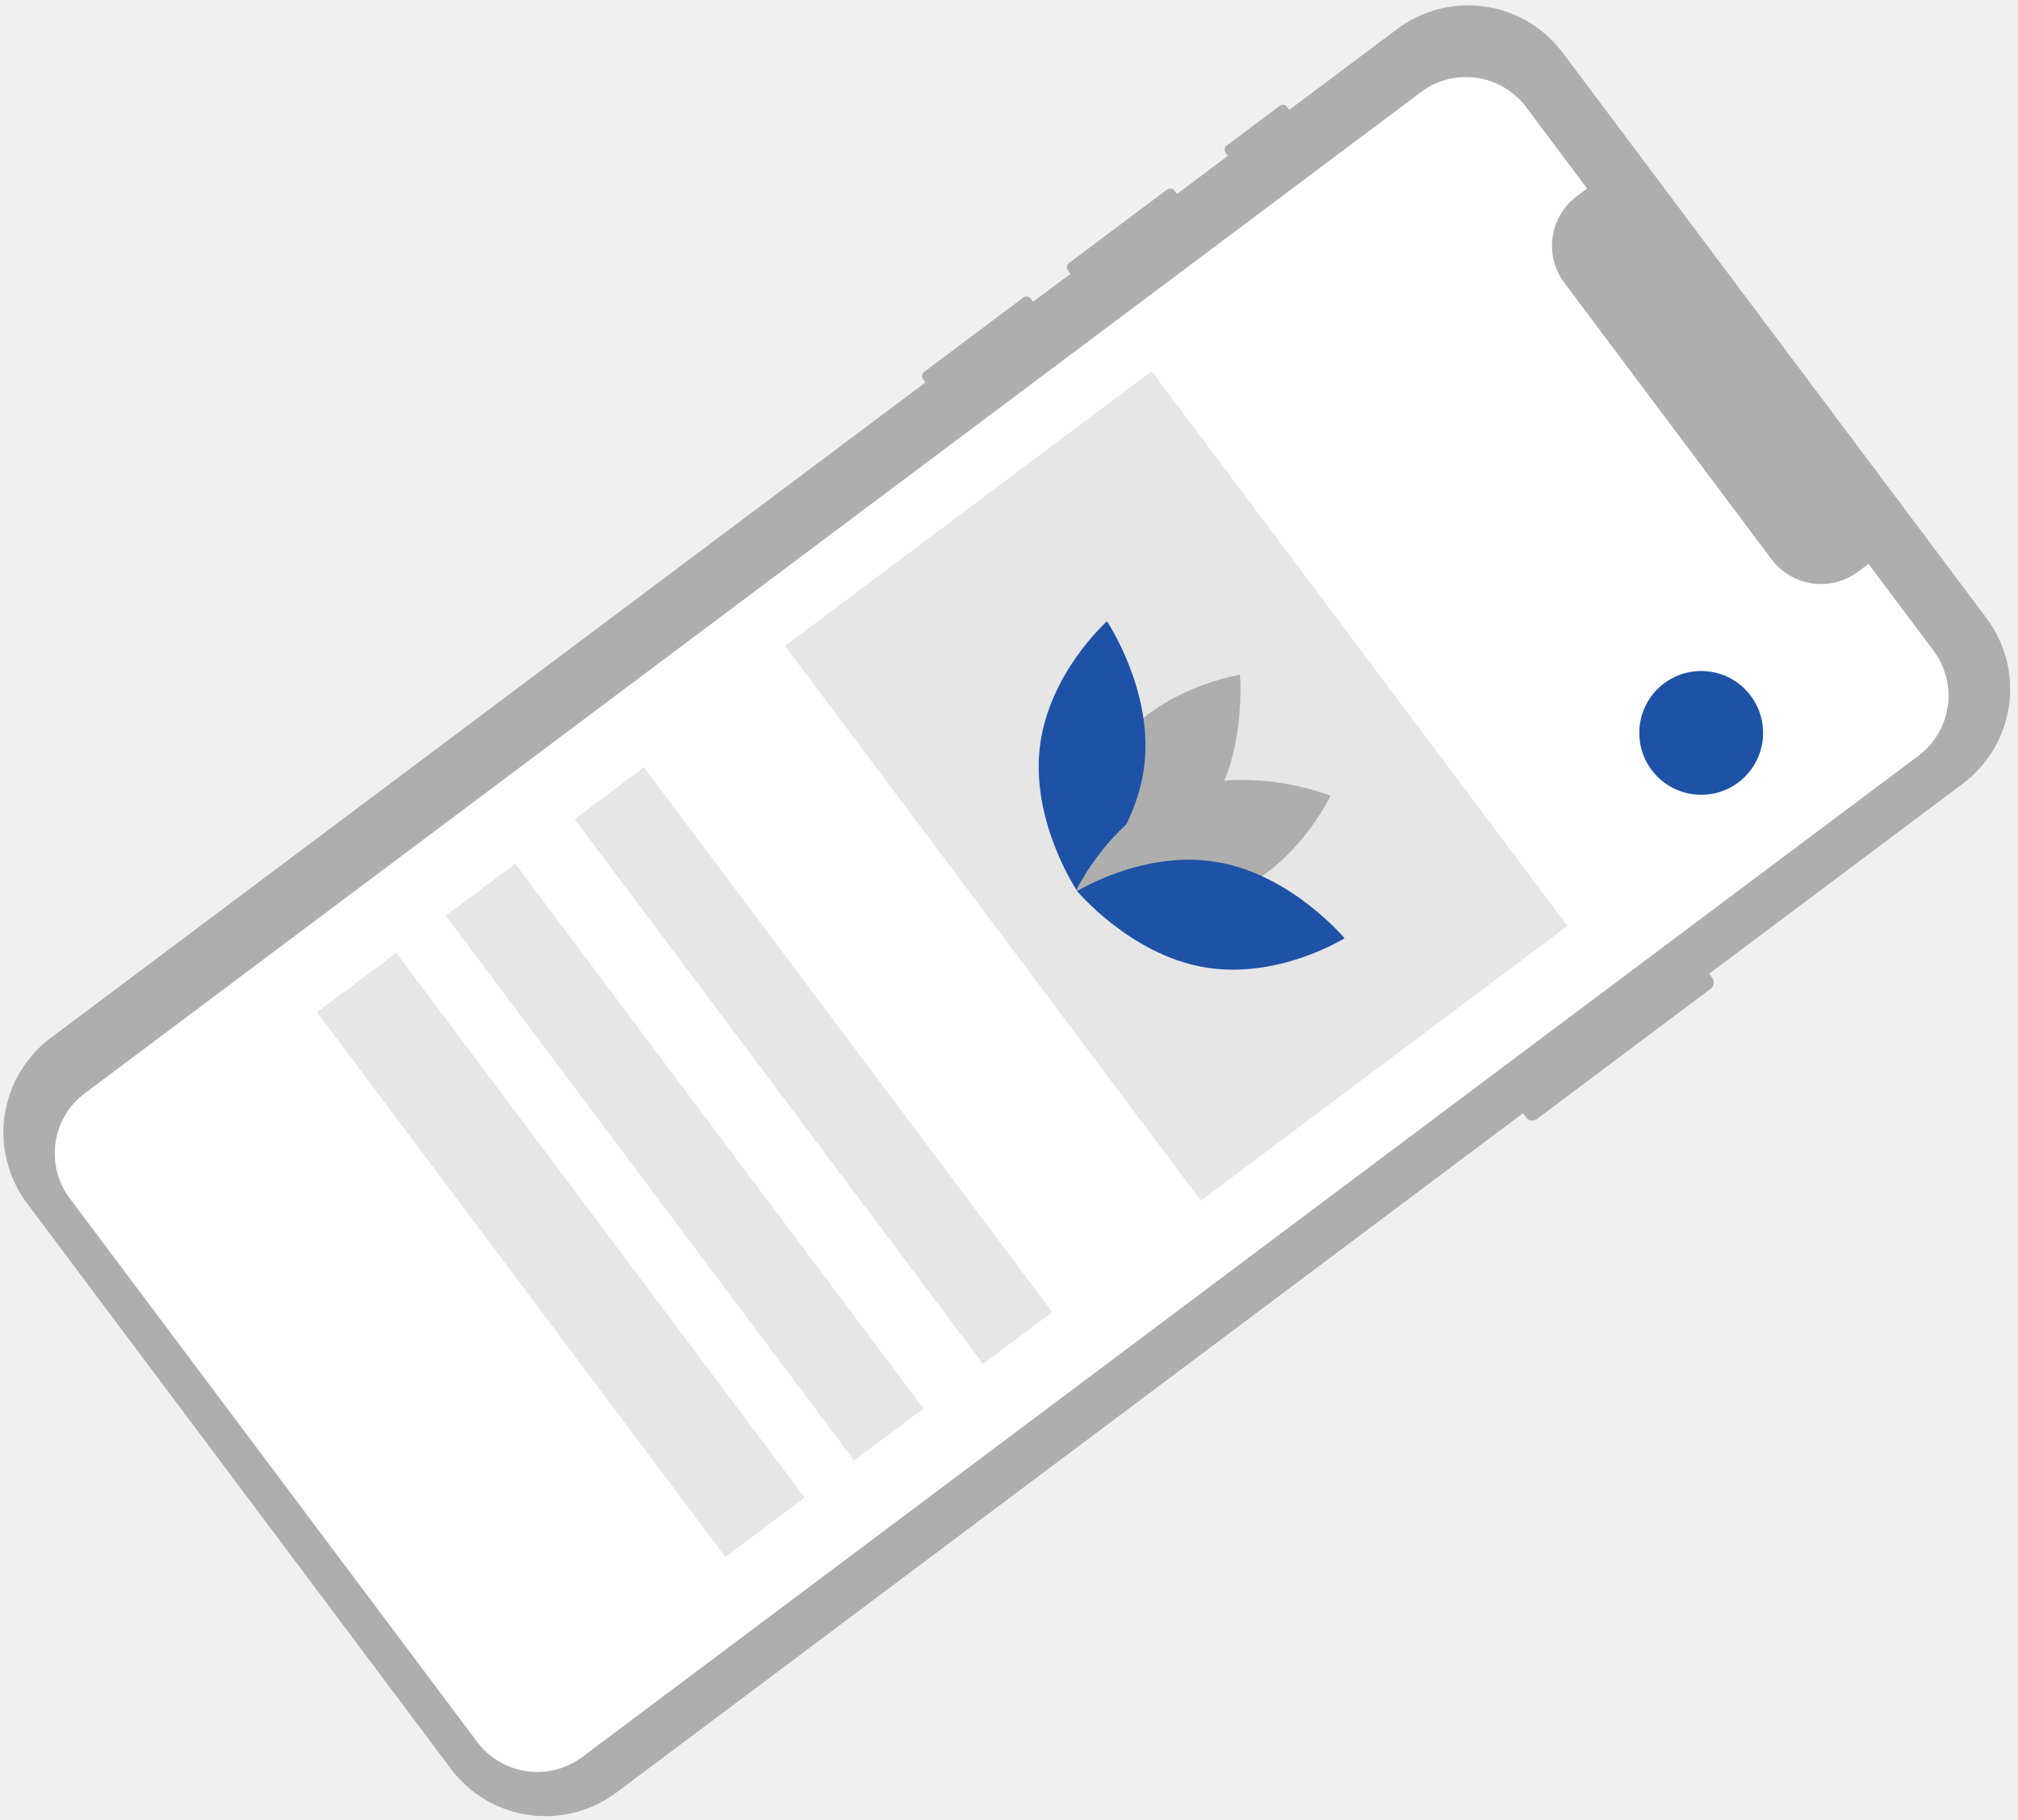
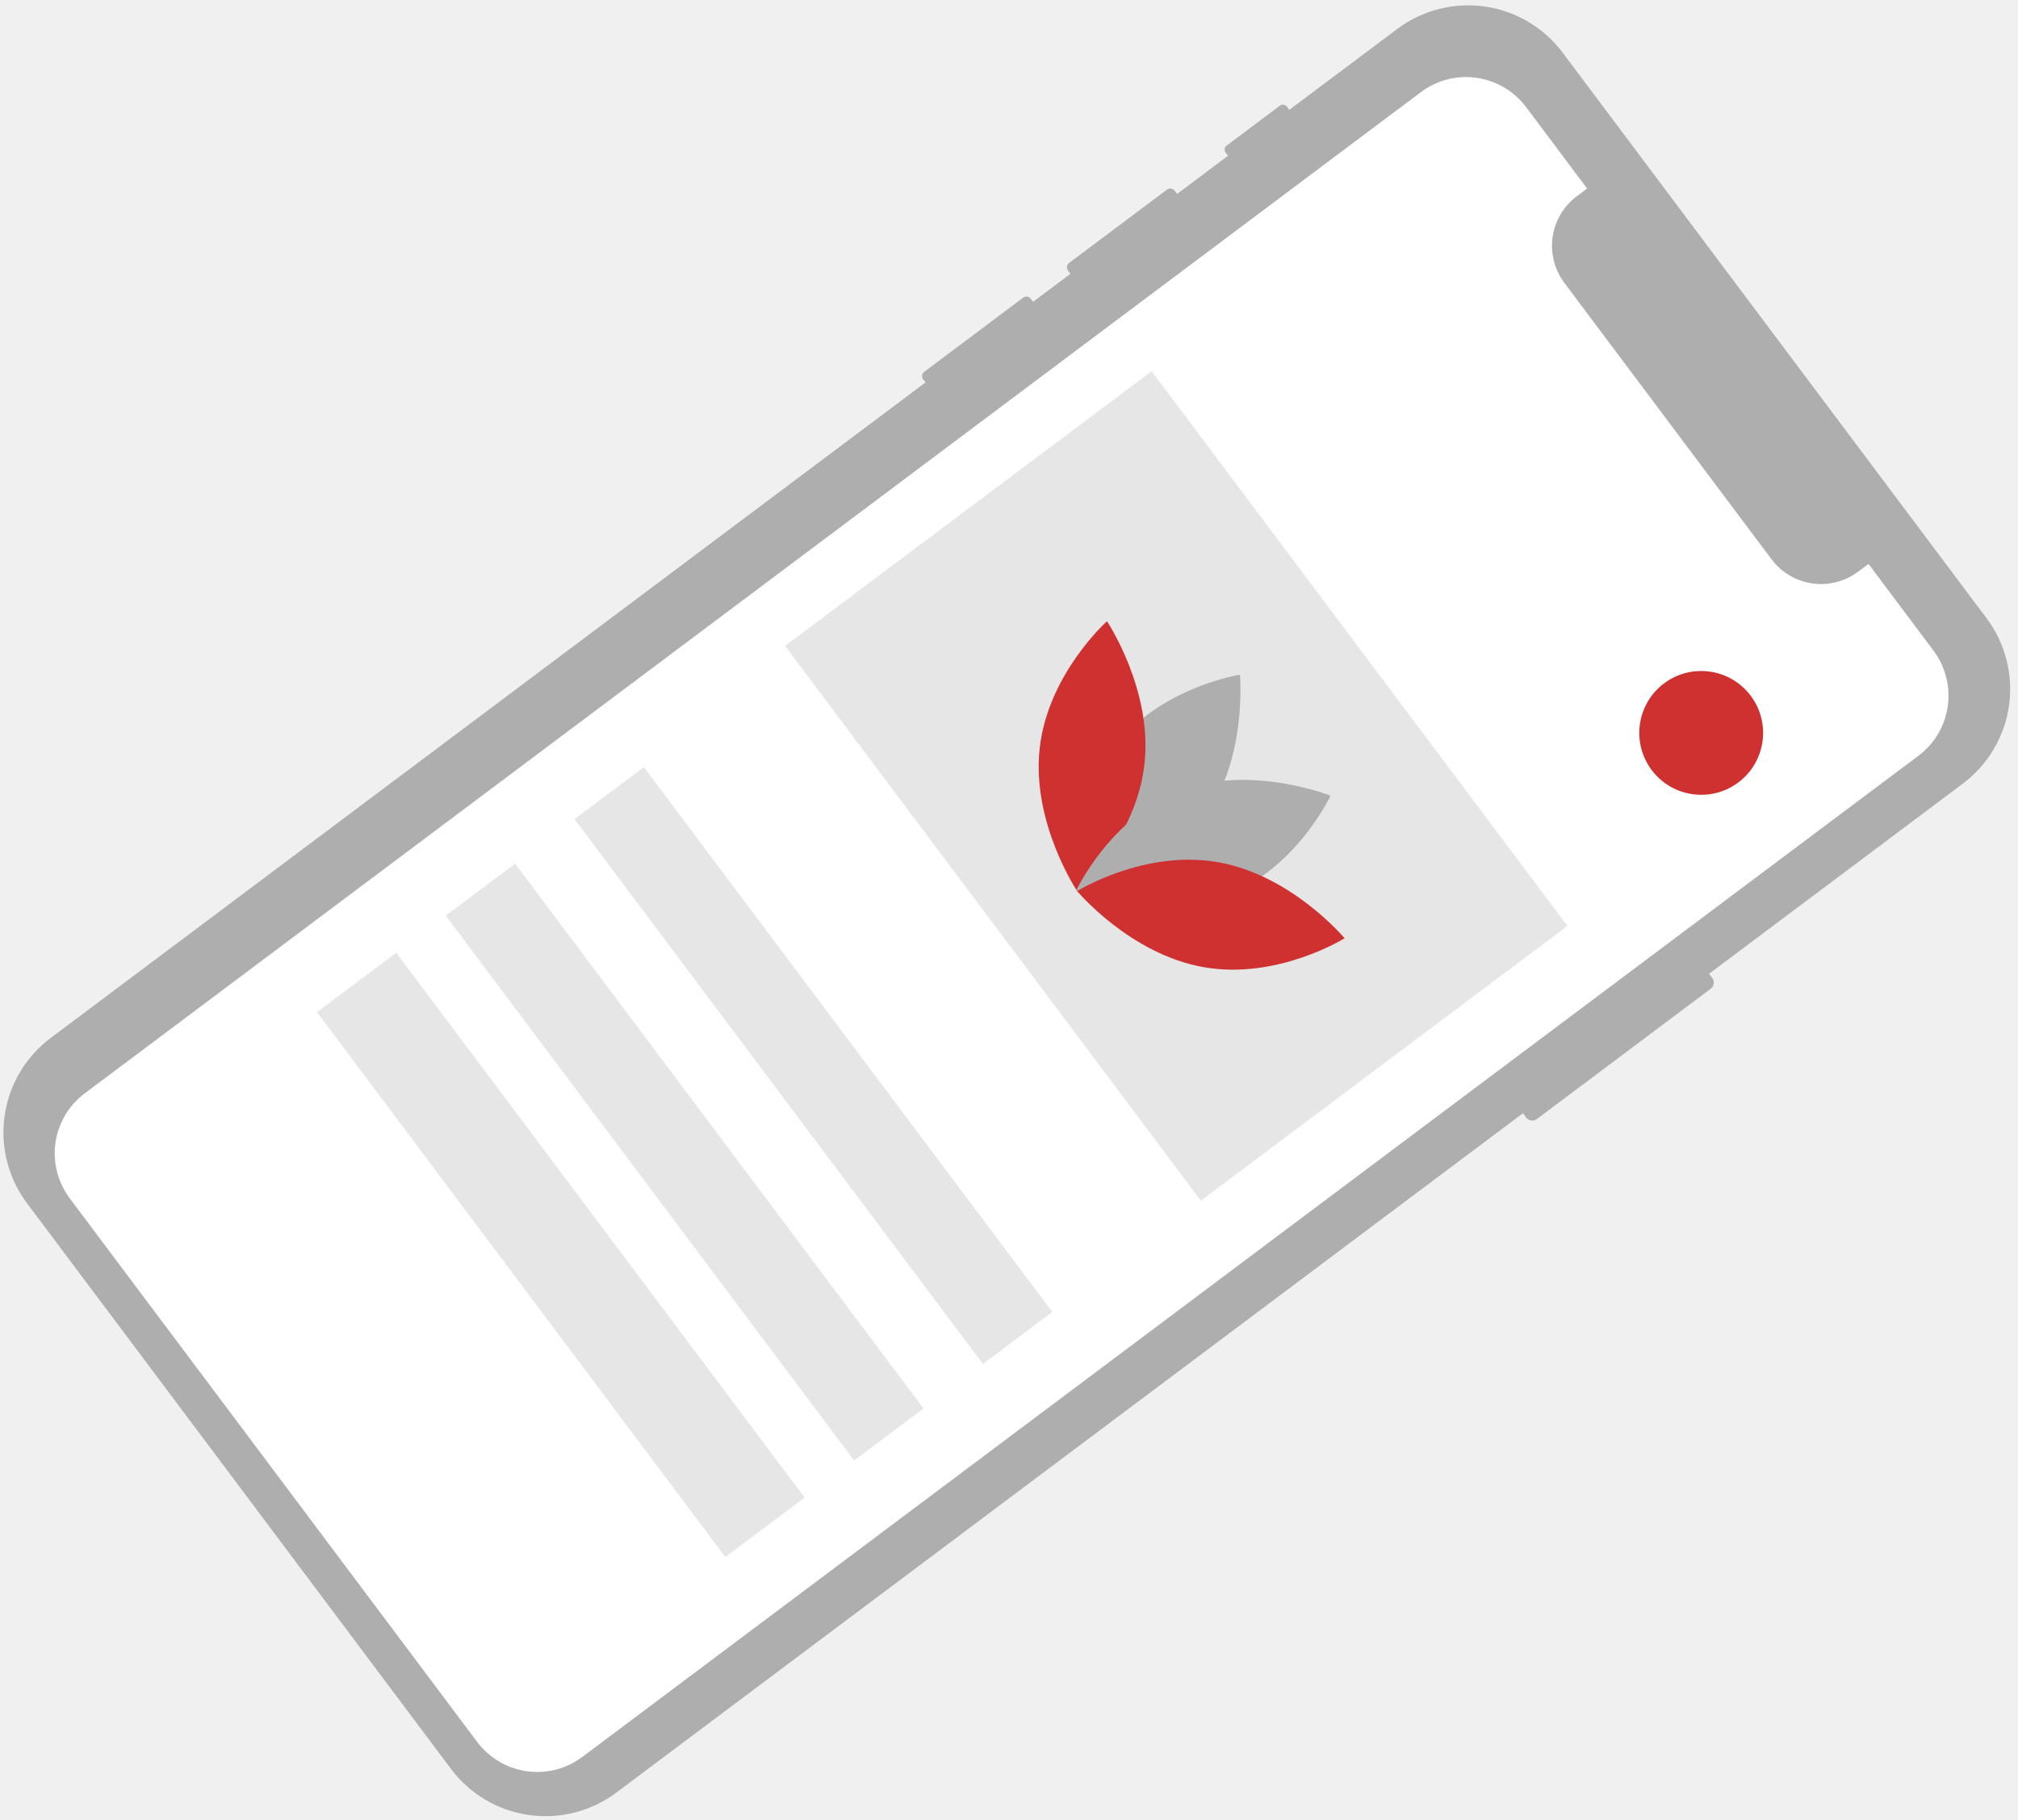
<svg xmlns="http://www.w3.org/2000/svg" width="163" height="147" viewBox="0 0 163 147" fill="none">
  <path d="M138.186 79.87L124.13 90.404C124 90.501 123.836 90.542 123.676 90.519C123.515 90.497 123.37 90.411 123.273 90.282L123.012 89.933L49.789 144.808C47.763 146.326 45.217 146.978 42.712 146.621C40.206 146.264 37.947 144.926 36.43 142.902L2.179 97.199C1.428 96.197 0.882 95.057 0.573 93.843C0.263 92.63 0.195 91.367 0.374 90.127C0.552 88.886 0.973 87.693 1.613 86.615C2.253 85.537 3.098 84.596 4.101 83.844L74.756 30.894L74.567 30.642C74.498 30.55 74.469 30.436 74.484 30.322C74.5 30.209 74.561 30.106 74.652 30.037L82.651 24.042C82.697 24.008 82.749 23.983 82.804 23.969C82.859 23.955 82.916 23.952 82.973 23.96C83.029 23.968 83.083 23.987 83.132 24.016C83.181 24.045 83.224 24.083 83.258 24.129L83.447 24.381L86.46 22.123L86.269 21.868C86.198 21.772 86.167 21.651 86.185 21.532C86.202 21.413 86.266 21.306 86.362 21.235L94.253 15.321C94.349 15.25 94.469 15.219 94.588 15.236C94.706 15.253 94.813 15.316 94.885 15.411L95.076 15.666L99.189 12.583L98.995 12.325C98.964 12.283 98.941 12.235 98.928 12.184C98.915 12.133 98.912 12.079 98.919 12.027C98.927 11.975 98.944 11.925 98.971 11.88C98.998 11.835 99.034 11.795 99.076 11.763L103.382 8.536C103.467 8.472 103.574 8.445 103.68 8.459C103.786 8.474 103.881 8.53 103.945 8.615L104.139 8.874L112.858 2.34C114.884 0.822 117.429 0.17 119.933 0.527C122.438 0.884 124.697 2.222 126.214 4.245L160.464 49.948C161.981 51.971 162.63 54.515 162.271 57.02C161.911 59.524 160.571 61.785 158.545 63.303L138.048 78.665L138.309 79.013C138.406 79.143 138.447 79.306 138.424 79.467C138.401 79.627 138.315 79.772 138.186 79.87V79.87Z" fill="#AEAEAE" />
  <path d="M154.962 61.049L47.027 141.938C45.74 142.901 44.124 143.313 42.532 143.083C40.94 142.854 39.504 142.001 38.538 140.713L5.64 96.815C5.161 96.177 4.812 95.452 4.613 94.68C4.414 93.908 4.369 93.104 4.481 92.316C4.593 91.527 4.86 90.768 5.266 90.083C5.672 89.398 6.209 88.8 6.847 88.323L114.782 7.434C115.419 6.957 116.143 6.61 116.915 6.413C117.686 6.216 118.489 6.174 119.278 6.287C120.066 6.401 120.825 6.669 121.51 7.076C122.196 7.482 122.794 8.02 123.273 8.658L128.196 15.229L127.355 15.859C126.296 16.653 125.596 17.836 125.409 19.147C125.223 20.459 125.565 21.791 126.36 22.852L143.091 45.178C143.886 46.239 145.069 46.941 146.38 47.13C147.692 47.319 149.023 46.979 150.082 46.185L150.924 45.555L156.171 52.556C156.649 53.194 156.997 53.92 157.195 54.692C157.394 55.464 157.438 56.268 157.326 57.056C157.213 57.845 156.947 58.604 156.541 59.289C156.136 59.974 155.599 60.572 154.962 61.049V61.049Z" fill="white" />
  <path d="M84.994 105.987L52.01 61.975L46.408 66.173L79.392 110.185L84.994 105.987Z" fill="#E6E6E6" />
  <path d="M74.591 113.783L41.607 69.771L36.006 73.969L68.989 117.981L74.591 113.783Z" fill="#E6E6E6" />
  <path d="M64.988 120.98L32.005 76.968L25.603 81.765L58.586 125.777L64.988 120.98Z" fill="#E6E6E6" />
-   <path d="M133.41 62.205C135.066 64.415 138.2 64.864 140.41 63.208C142.619 61.551 143.068 58.418 141.412 56.208C139.756 53.998 136.622 53.549 134.413 55.205C132.203 56.861 131.754 59.995 133.41 62.205Z" fill="#1e52a6" />
+   <path d="M133.41 62.205C135.066 64.415 138.2 64.864 140.41 63.208C142.619 61.551 143.068 58.418 141.412 56.208C139.756 53.998 136.622 53.549 134.413 55.205C132.203 56.861 131.754 59.995 133.41 62.205Z" fill="#cf3030" />
  <path d="M126.605 74.802L93.022 29.99L63.414 52.179L96.997 96.992L126.605 74.802Z" fill="#E6E6E6" />
  <path d="M90.034 60.369C86.421 65.218 87.069 72.071 87.069 72.071C87.069 72.071 93.573 71.061 97.186 66.212C100.798 61.362 100.15 54.509 100.15 54.509C100.15 54.509 93.646 55.519 90.034 60.369Z" fill="#AEAEAE" />
-   <path d="M92.443 61.718C91.778 67.737 87.006 71.988 87.006 71.988C87.006 71.988 83.313 66.478 83.978 60.459C84.643 54.439 89.414 50.189 89.414 50.189C89.414 50.189 93.108 55.698 92.443 61.718Z" fill="#1e52a6" />
+   <path d="M92.443 61.718C91.778 67.737 87.006 71.988 87.006 71.988C87.006 71.988 83.313 66.478 83.978 60.459C84.643 54.439 89.414 50.189 89.414 50.189C89.414 50.189 93.108 55.698 92.443 61.718Z" fill="#cf3030" />
  <path d="M99.008 72.344C93.339 74.45 86.944 71.904 86.944 71.904C86.944 71.904 89.739 65.945 95.408 63.839C101.076 61.733 107.472 64.279 107.472 64.279C107.472 64.279 104.677 70.238 99.008 72.344Z" fill="#AEAEAE" />
-   <path d="M98.39 69.653C92.425 68.601 87.006 71.988 87.006 71.988C87.006 71.988 91.257 77.079 97.222 78.131C103.186 79.183 108.605 75.796 108.605 75.796C108.605 75.796 104.354 70.704 98.39 69.653Z" fill="#1e52a6" />
+   <path d="M98.39 69.653C92.425 68.601 87.006 71.988 87.006 71.988C87.006 71.988 91.257 77.079 97.222 78.131C103.186 79.183 108.605 75.796 108.605 75.796C108.605 75.796 104.354 70.704 98.39 69.653Z" fill="#cf3030" />
</svg>
